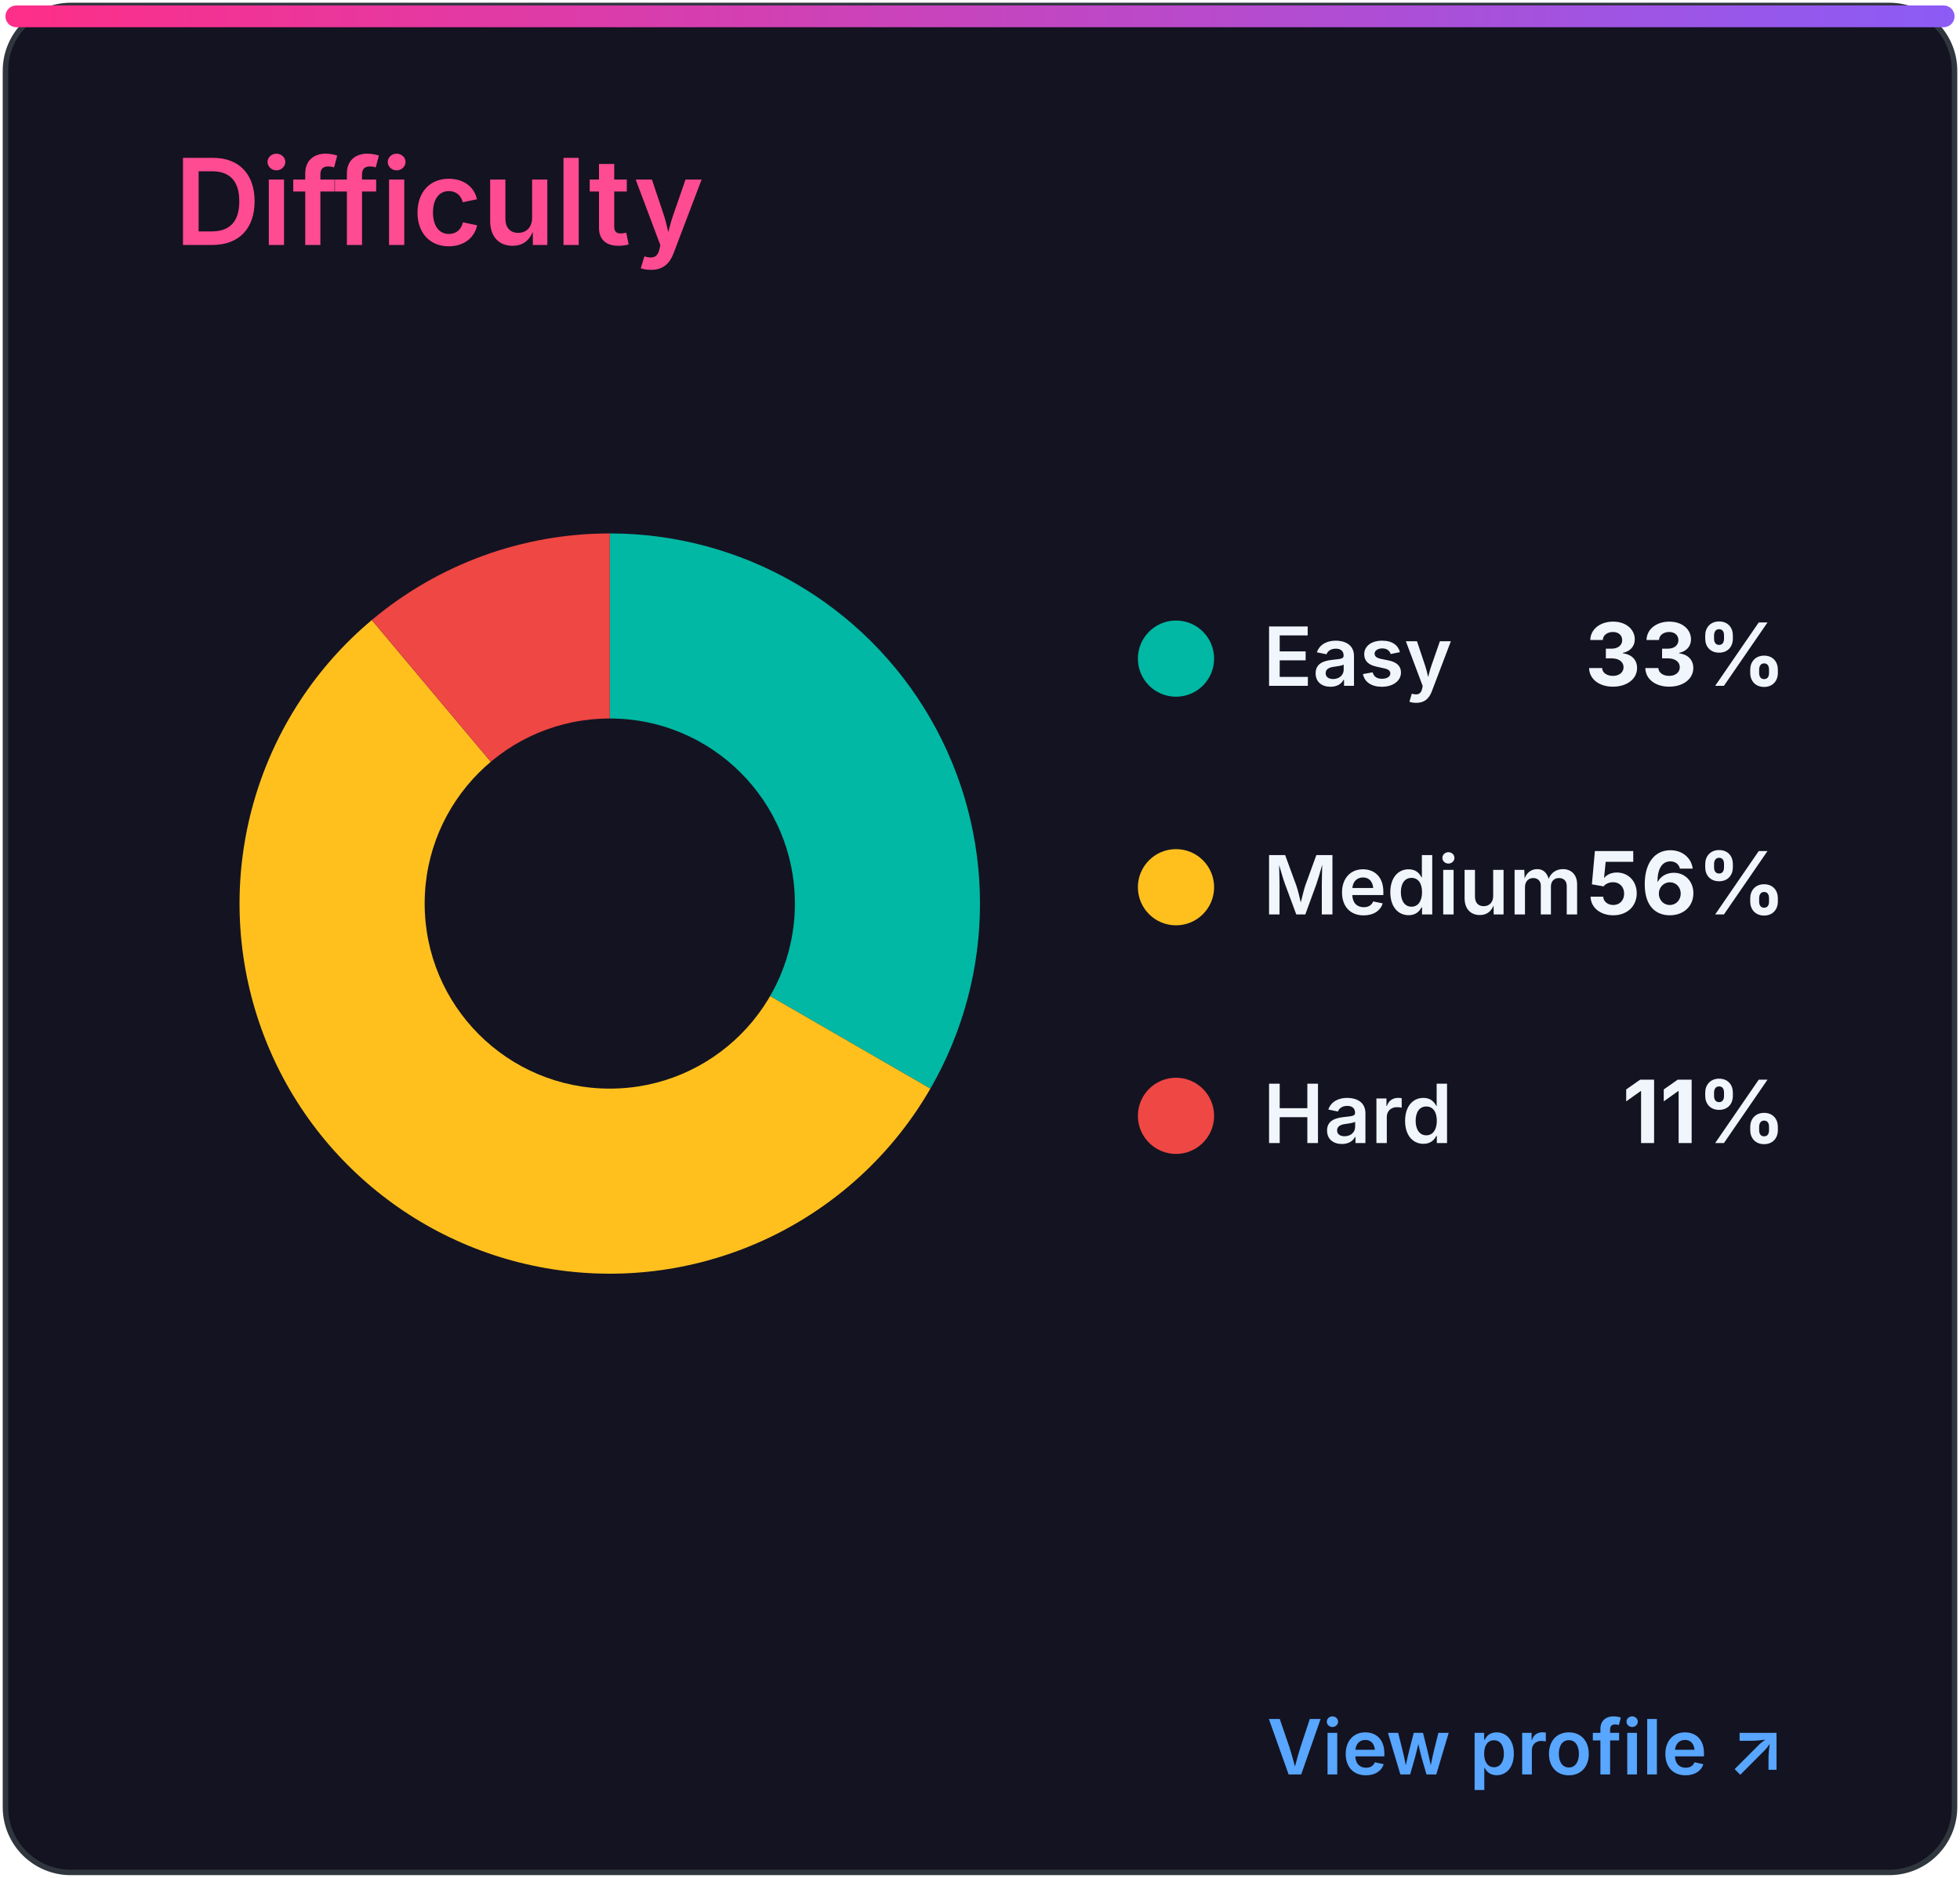
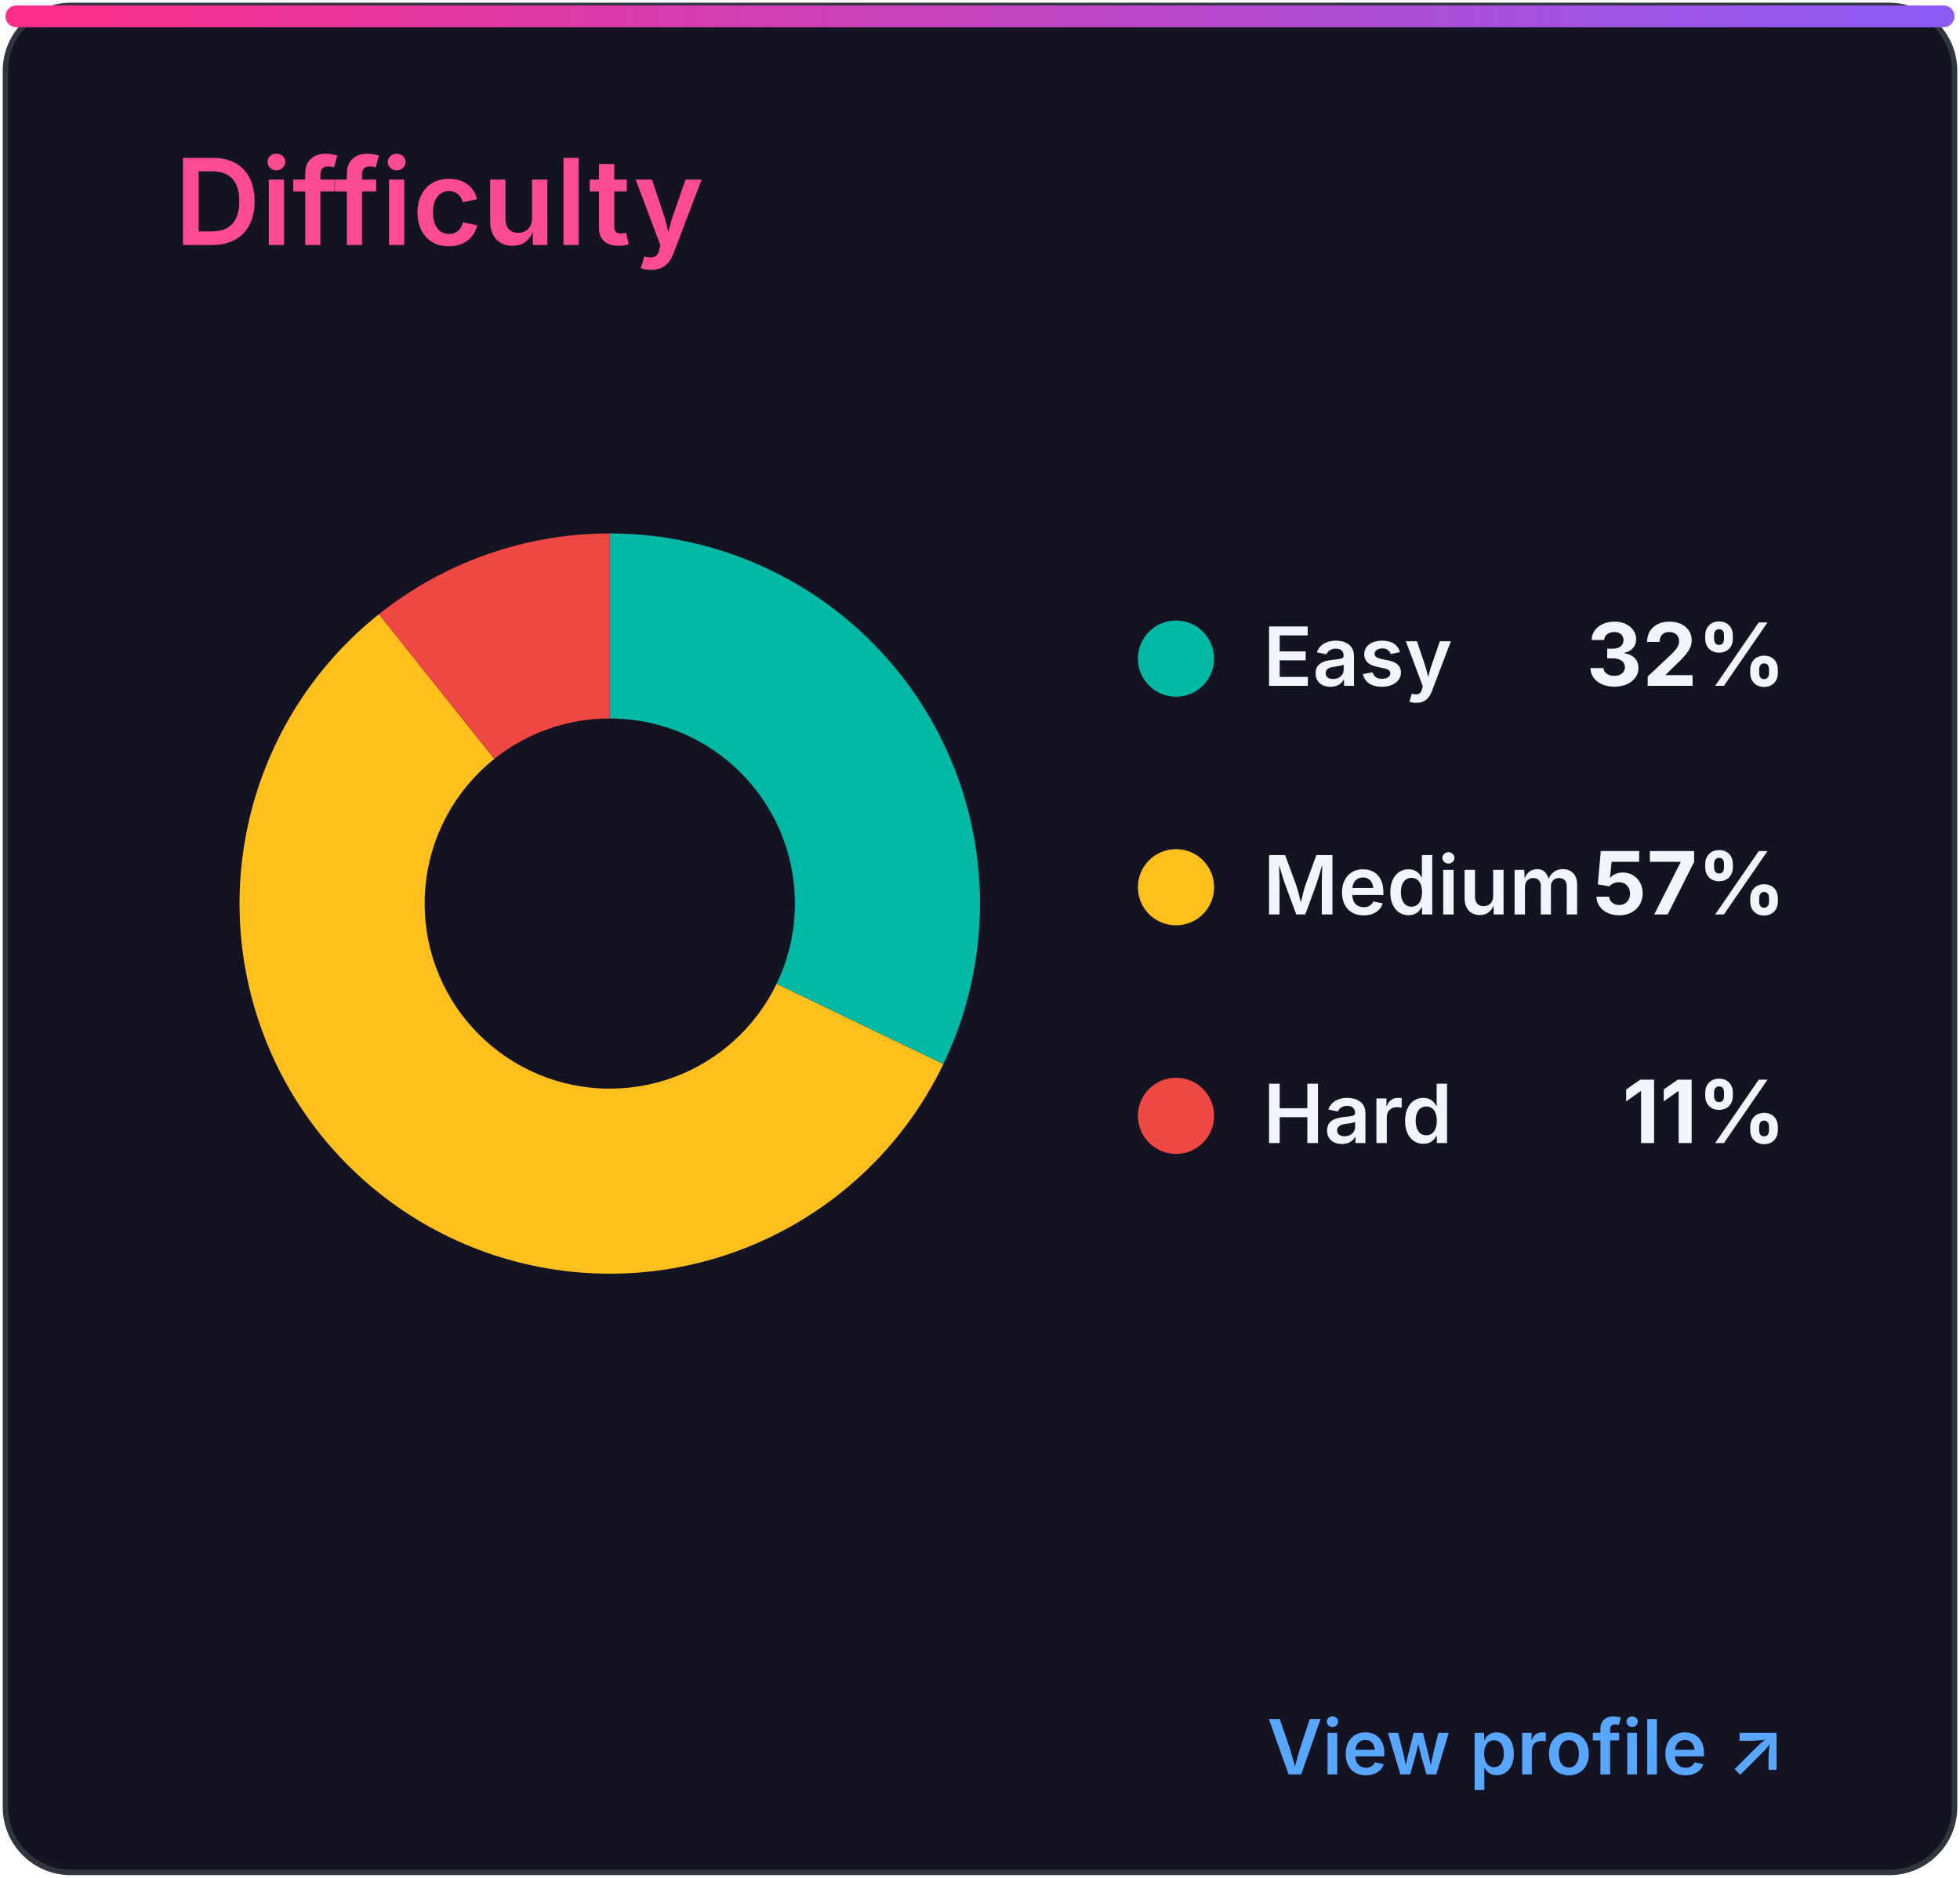
<svg xmlns="http://www.w3.org/2000/svg" width="360" height="345" viewBox="0 0 360 345" role="img" aria-labelledby="title desc">
  <defs>
    <linearGradient id="accent" x1="0" x2="1">
      <stop stop-color="#ff2e88" />
      <stop offset="1" stop-color="#8b5cf6" />
    </linearGradient>
    <clipPath id="bar">
      <rect x="32" y="82" width="296" height="8" rx="4" />
    </clipPath>
    <style>
.heading{font:600 22px -apple-system,BlinkMacSystemFont,'Segoe UI',sans-serif;fill:#ff4b91}
.eyebrow{font:600 10px -apple-system,BlinkMacSystemFont,'Segoe UI',sans-serif;letter-spacing:1.2px;fill:#8b949e}
.total{font:700 52px -apple-system,BlinkMacSystemFont,'Segoe UI',sans-serif;fill:#f0f6fc}
.metric{font:600 15px -apple-system,BlinkMacSystemFont,'Segoe UI',sans-serif;fill:#f0f6fc}
.count{font:700 16px -apple-system,BlinkMacSystemFont,'Segoe UI',sans-serif;fill:#f0f6fc}
.muted{font:500 13px -apple-system,BlinkMacSystemFont,'Segoe UI',sans-serif;fill:#8b949e}
.language{font:700 31px -apple-system,BlinkMacSystemFont,'Segoe UI',sans-serif;fill:#f0f6fc}
.link{font:600 14px -apple-system,BlinkMacSystemFont,'Segoe UI',sans-serif;fill:#58a6ff}
</style>
  </defs>
  <rect x="1" y="1" width="358" height="343" rx="12" fill="#141321" stroke="#30363d" />
  <rect x="1" y="1" width="358" height="4" rx="2" fill="url(#accent)" />
  <text x="32" y="45" class="heading">Difficulty</text>
-   <path d="M 112 166 L 112.00 98.00 A 68 68 0 0 1 170.89 200.00 Z" fill="#00b8a3" />
-   <path d="M 112 166 L 170.89 200.00 A 68 68 0 1 1 68.29 113.91 Z" fill="#ffc01e" />
-   <path d="M 112 166 L 68.29 113.91 A 68 68 0 0 1 112.00 98.00 Z" fill="#ef4743" />
+   <path d="M 112 166 L 112.00 98.00 A 68 68 0 0 1 173.27 195.50 Z" fill="#00b8a3" />
+   <path d="M 112 166 L 173.27 195.50 A 68 68 0 1 1 69.60 112.84 Z" fill="#ffc01e" />
+   <path d="M 112 166 L 69.60 112.84 A 68 68 0 0 1 112.00 98.00 Z" fill="#ef4743" />
  <circle cx="112" cy="166" r="34" fill="#141321" />
  <circle cx="216" cy="121" r="7" fill="#00b8a3" />
  <text x="232" y="126" class="metric">Easy</text>
-   <text x="328" y="126" class="count" text-anchor="end">33%</text>
+   <text x="328" y="126" class="count" text-anchor="end">32%</text>
  <circle cx="216" cy="163" r="7" fill="#ffc01e" />
  <text x="232" y="168" class="metric">Medium</text>
-   <text x="328" y="168" class="count" text-anchor="end">56%</text>
+   <text x="328" y="168" class="count" text-anchor="end">57%</text>
  <circle cx="216" cy="205" r="7" fill="#ef4743" />
  <text x="232" y="210" class="metric">Hard</text>
  <text x="328" y="210" class="count" text-anchor="end">11%</text>
  <text x="328" y="326" class="link" text-anchor="end">View profile ↗</text>
</svg>
